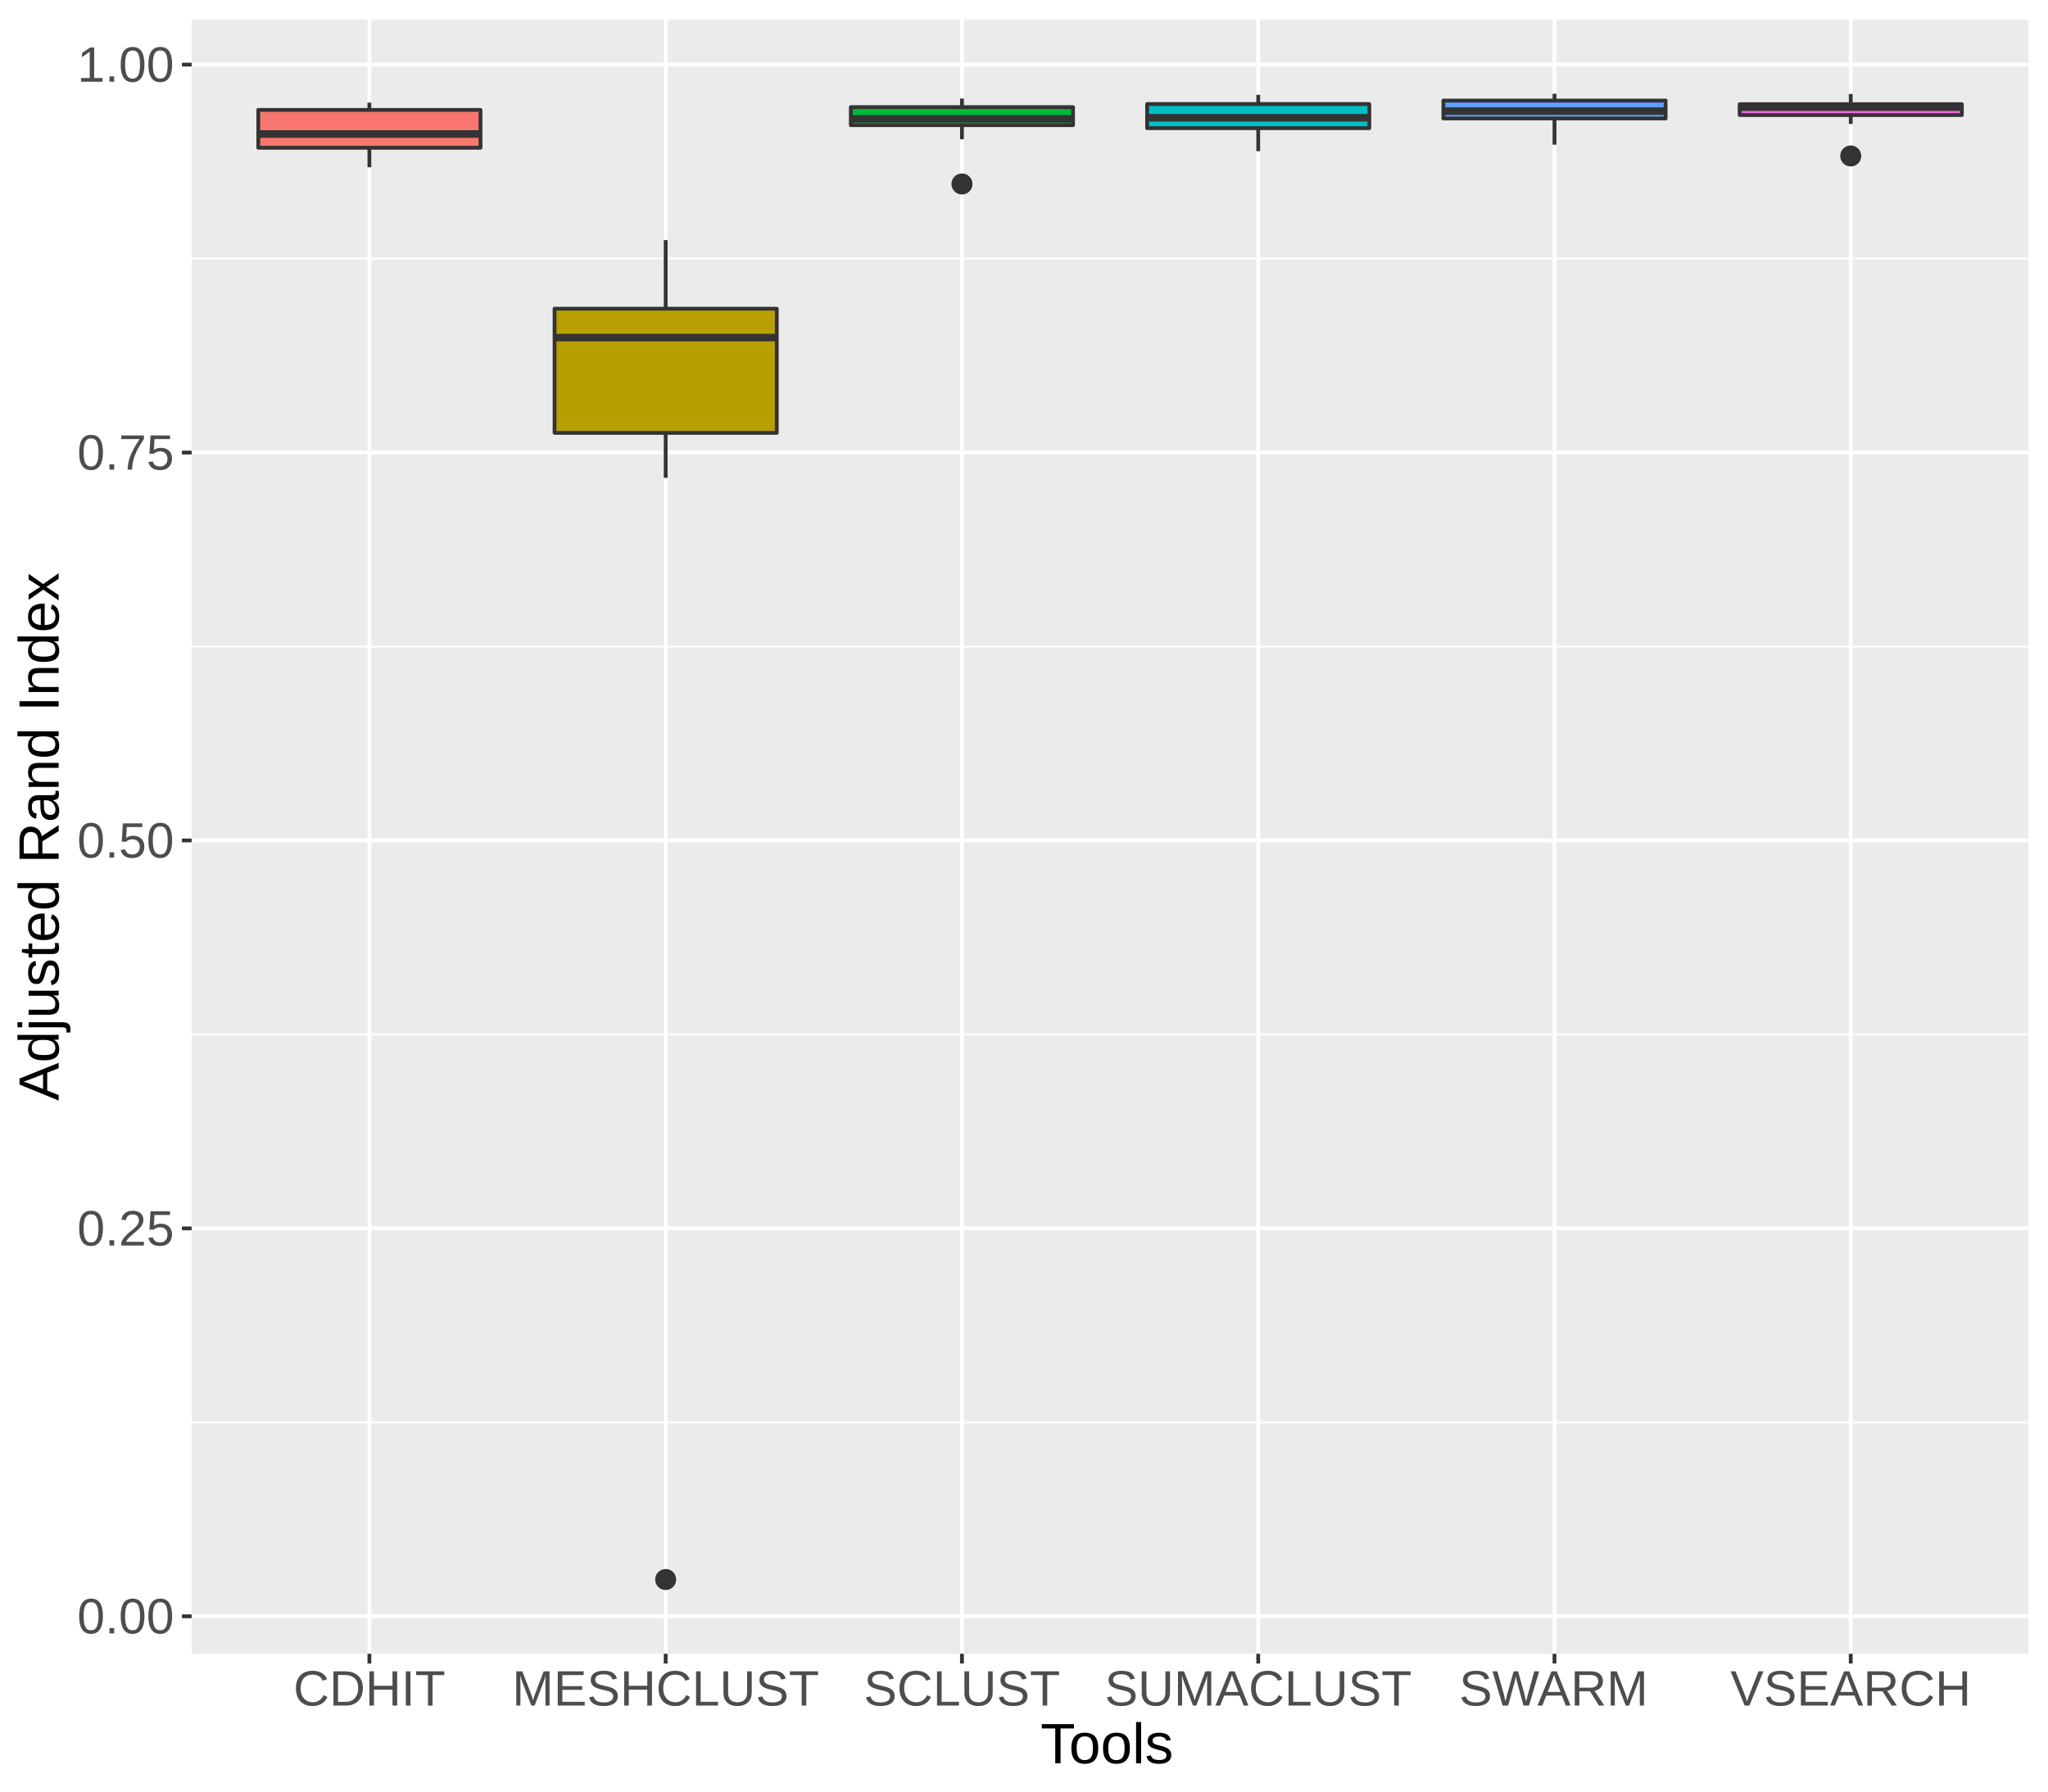
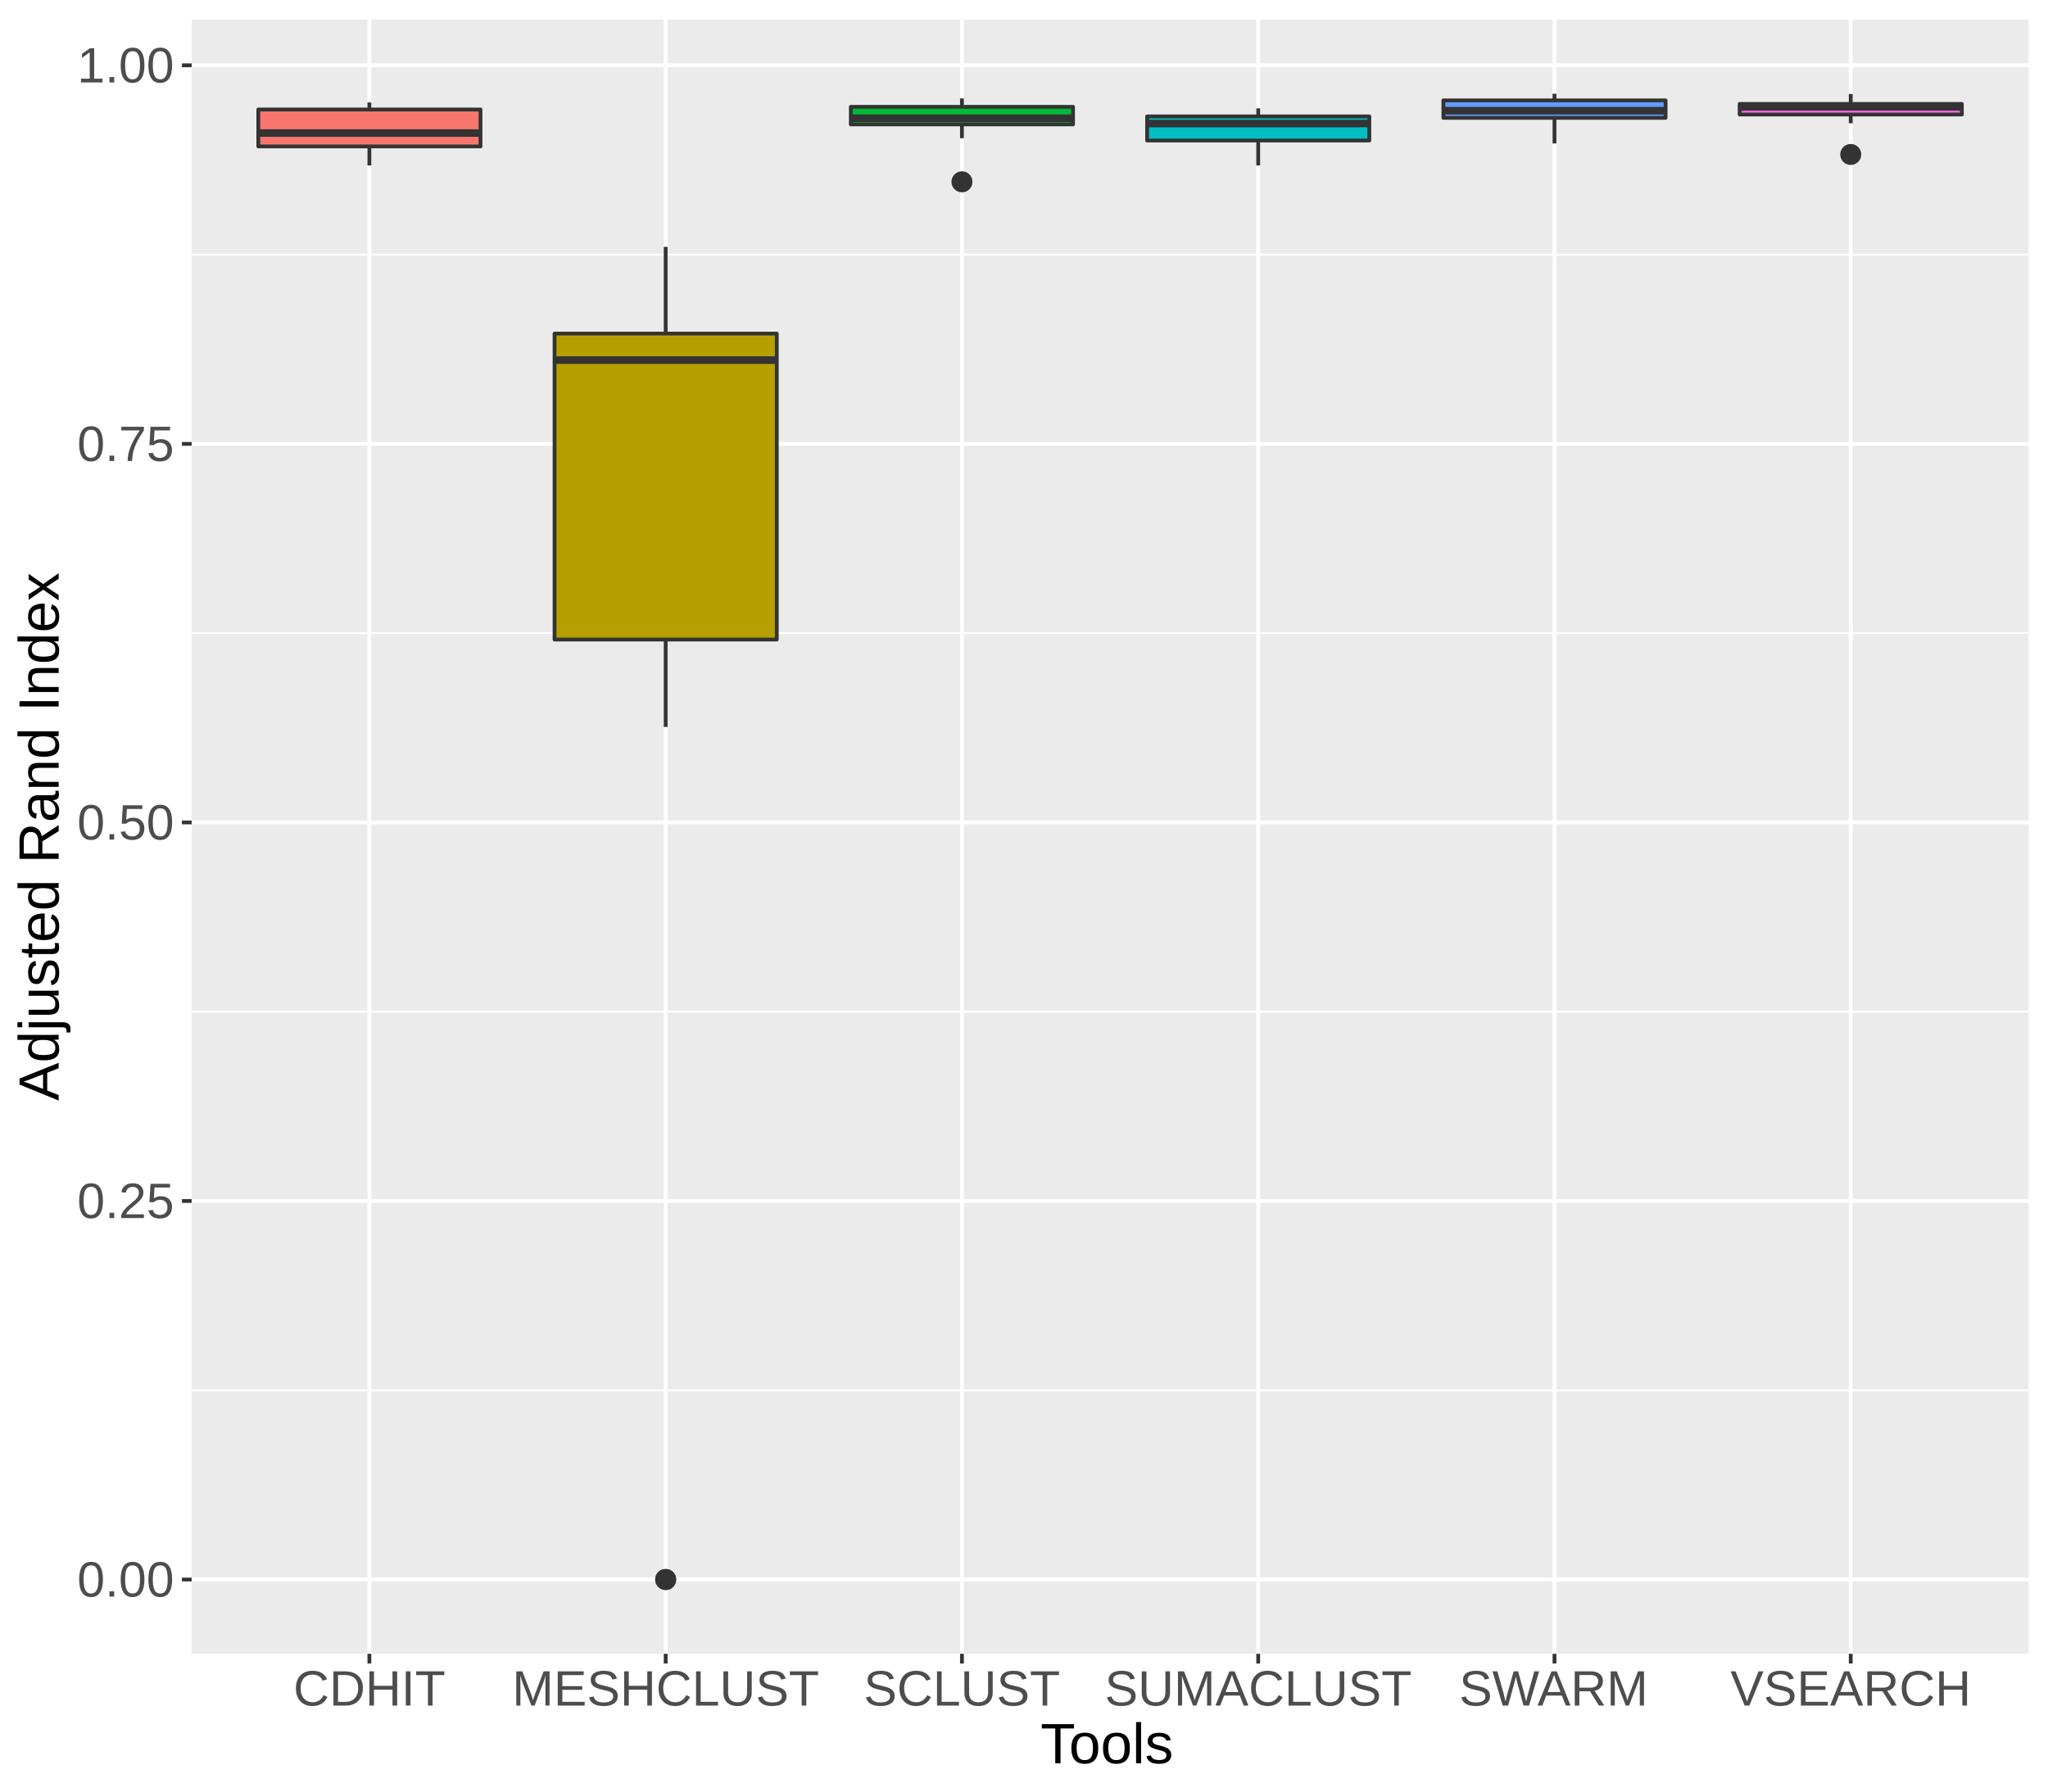
<svg xmlns="http://www.w3.org/2000/svg" viewBox="0 0 576.00 504.00">
  <defs>
    <style type="text/css">
    line, polyline, path, rect, circle {
      fill: none;
      stroke: #000000;
      stroke-linecap: round;
      stroke-linejoin: round;
      stroke-miterlimit: 10.00;
    }
  </style>
  </defs>
  <rect width="100%" height="100%" style="stroke: none; fill: #FFFFFF;" />
  <rect x="0.00" y="0.00" width="576.00" height="504.00" style="stroke-width: 1.07; stroke: #FFFFFF; fill: #FFFFFF;" />
  <defs>
    <clipPath id="cpNTMuODk4N3w1NzAuNTIxfDQ2NS4yNHw1LjQ3OTQ1">
      <rect x="53.90" y="5.48" width="516.62" height="459.76" />
    </clipPath>
  </defs>
  <rect x="53.90" y="5.48" width="516.62" height="459.76" style="stroke-width: 1.07; stroke: none; fill: #EBEBEB;" clip-path="url(#cpNTMuODk4N3w1NzAuNTIxfDQ2NS4yNHw1LjQ3OTQ1)" />
-   <polyline points="53.90,400.13 570.52,400.13 " style="stroke-width: 0.53; stroke: #FFFFFF; stroke-linecap: butt;" clip-path="url(#cpNTMuODk4N3w1NzAuNTIxfDQ2NS4yNHw1LjQ3OTQ1)" />
-   <polyline points="53.90,291.00 570.52,291.00 " style="stroke-width: 0.53; stroke: #FFFFFF; stroke-linecap: butt;" clip-path="url(#cpNTMuODk4N3w1NzAuNTIxfDQ2NS4yNHw1LjQ3OTQ1)" />
-   <polyline points="53.90,181.87 570.52,181.87 " style="stroke-width: 0.53; stroke: #FFFFFF; stroke-linecap: butt;" clip-path="url(#cpNTMuODk4N3w1NzAuNTIxfDQ2NS4yNHw1LjQ3OTQ1)" />
-   <polyline points="53.90,72.74 570.52,72.74 " style="stroke-width: 0.53; stroke: #FFFFFF; stroke-linecap: butt;" clip-path="url(#cpNTMuODk4N3w1NzAuNTIxfDQ2NS4yNHw1LjQ3OTQ1)" />
-   <polyline points="53.90,454.69 570.52,454.69 " style="stroke-width: 1.07; stroke: #FFFFFF; stroke-linecap: butt;" clip-path="url(#cpNTMuODk4N3w1NzAuNTIxfDQ2NS4yNHw1LjQ3OTQ1)" />
-   <polyline points="53.90,345.56 570.52,345.56 " style="stroke-width: 1.07; stroke: #FFFFFF; stroke-linecap: butt;" clip-path="url(#cpNTMuODk4N3w1NzAuNTIxfDQ2NS4yNHw1LjQ3OTQ1)" />
-   <polyline points="53.90,236.43 570.52,236.43 " style="stroke-width: 1.07; stroke: #FFFFFF; stroke-linecap: butt;" clip-path="url(#cpNTMuODk4N3w1NzAuNTIxfDQ2NS4yNHw1LjQ3OTQ1)" />
-   <polyline points="53.90,127.31 570.52,127.31 " style="stroke-width: 1.07; stroke: #FFFFFF; stroke-linecap: butt;" clip-path="url(#cpNTMuODk4N3w1NzAuNTIxfDQ2NS4yNHw1LjQ3OTQ1)" />
-   <polyline points="53.90,18.18 570.52,18.18 " style="stroke-width: 1.07; stroke: #FFFFFF; stroke-linecap: butt;" clip-path="url(#cpNTMuODk4N3w1NzAuNTIxfDQ2NS4yNHw1LjQ3OTQ1)" />
+   <polyline points="53.90,391.10 570.52,391.10 " style="stroke-width: 0.53; stroke: #FFFFFF; stroke-linecap: butt;" clip-path="url(#cpNTMuODk4N3w1NzAuNTIxfDQ2NS4yNHw1LjQ3OTQ1)" />
+   <polyline points="53.90,284.60 570.52,284.60 " style="stroke-width: 0.53; stroke: #FFFFFF; stroke-linecap: butt;" clip-path="url(#cpNTMuODk4N3w1NzAuNTIxfDQ2NS4yNHw1LjQ3OTQ1)" />
+   <polyline points="53.90,178.11 570.52,178.11 " style="stroke-width: 0.53; stroke: #FFFFFF; stroke-linecap: butt;" clip-path="url(#cpNTMuODk4N3w1NzAuNTIxfDQ2NS4yNHw1LjQ3OTQ1)" />
+   <polyline points="53.90,71.62 570.52,71.62 " style="stroke-width: 0.53; stroke: #FFFFFF; stroke-linecap: butt;" clip-path="url(#cpNTMuODk4N3w1NzAuNTIxfDQ2NS4yNHw1LjQ3OTQ1)" />
+   <polyline points="53.90,444.34 570.52,444.34 " style="stroke-width: 1.07; stroke: #FFFFFF; stroke-linecap: butt;" clip-path="url(#cpNTMuODk4N3w1NzAuNTIxfDQ2NS4yNHw1LjQ3OTQ1)" />
+   <polyline points="53.90,337.85 570.52,337.85 " style="stroke-width: 1.07; stroke: #FFFFFF; stroke-linecap: butt;" clip-path="url(#cpNTMuODk4N3w1NzAuNTIxfDQ2NS4yNHw1LjQ3OTQ1)" />
+   <polyline points="53.90,231.36 570.52,231.36 " style="stroke-width: 1.07; stroke: #FFFFFF; stroke-linecap: butt;" clip-path="url(#cpNTMuODk4N3w1NzAuNTIxfDQ2NS4yNHw1LjQ3OTQ1)" />
+   <polyline points="53.90,124.87 570.52,124.87 " style="stroke-width: 1.07; stroke: #FFFFFF; stroke-linecap: butt;" clip-path="url(#cpNTMuODk4N3w1NzAuNTIxfDQ2NS4yNHw1LjQ3OTQ1)" />
+   <polyline points="53.90,18.37 570.52,18.37 " style="stroke-width: 1.07; stroke: #FFFFFF; stroke-linecap: butt;" clip-path="url(#cpNTMuODk4N3w1NzAuNTIxfDQ2NS4yNHw1LjQ3OTQ1)" />
  <polyline points="103.89,465.24 103.89,5.48 " style="stroke-width: 1.07; stroke: #FFFFFF; stroke-linecap: butt;" clip-path="url(#cpNTMuODk4N3w1NzAuNTIxfDQ2NS4yNHw1LjQ3OTQ1)" />
  <polyline points="187.22,465.24 187.22,5.48 " style="stroke-width: 1.07; stroke: #FFFFFF; stroke-linecap: butt;" clip-path="url(#cpNTMuODk4N3w1NzAuNTIxfDQ2NS4yNHw1LjQ3OTQ1)" />
  <polyline points="270.55,465.24 270.55,5.48 " style="stroke-width: 1.07; stroke: #FFFFFF; stroke-linecap: butt;" clip-path="url(#cpNTMuODk4N3w1NzAuNTIxfDQ2NS4yNHw1LjQ3OTQ1)" />
  <polyline points="353.87,465.24 353.87,5.48 " style="stroke-width: 1.07; stroke: #FFFFFF; stroke-linecap: butt;" clip-path="url(#cpNTMuODk4N3w1NzAuNTIxfDQ2NS4yNHw1LjQ3OTQ1)" />
  <polyline points="437.20,465.24 437.20,5.48 " style="stroke-width: 1.07; stroke: #FFFFFF; stroke-linecap: butt;" clip-path="url(#cpNTMuODk4N3w1NzAuNTIxfDQ2NS4yNHw1LjQ3OTQ1)" />
  <polyline points="520.52,465.24 520.52,5.48 " style="stroke-width: 1.07; stroke: #FFFFFF; stroke-linecap: butt;" clip-path="url(#cpNTMuODk4N3w1NzAuNTIxfDQ2NS4yNHw1LjQ3OTQ1)" />
-   <line x1="103.89" y1="30.92" x2="103.89" y2="28.87" style="stroke-width: 1.07; stroke: #333333; stroke-linecap: butt;" clip-path="url(#cpNTMuODk4N3w1NzAuNTIxfDQ2NS4yNHw1LjQ3OTQ1)" />
-   <line x1="103.89" y1="41.56" x2="103.89" y2="47.04" style="stroke-width: 1.07; stroke: #333333; stroke-linecap: butt;" clip-path="url(#cpNTMuODk4N3w1NzAuNTIxfDQ2NS4yNHw1LjQ3OTQ1)" />
-   <polyline points="72.65,30.92 72.65,41.56 135.14,41.56 135.14,30.92 72.65,30.92 " style="stroke-width: 1.07; stroke: #333333; fill: #F8766D;" clip-path="url(#cpNTMuODk4N3w1NzAuNTIxfDQ2NS4yNHw1LjQ3OTQ1)" />
-   <line x1="72.65" y1="37.70" x2="135.14" y2="37.70" style="stroke-width: 2.13; stroke: #333333; stroke-linecap: butt;" clip-path="url(#cpNTMuODk4N3w1NzAuNTIxfDQ2NS4yNHw1LjQ3OTQ1)" />
+   <line x1="103.89" y1="30.81" x2="103.89" y2="28.81" style="stroke-width: 1.07; stroke: #333333; stroke-linecap: butt;" clip-path="url(#cpNTMuODk4N3w1NzAuNTIxfDQ2NS4yNHw1LjQ3OTQ1)" />
+   <line x1="103.89" y1="41.19" x2="103.89" y2="46.54" style="stroke-width: 1.07; stroke: #333333; stroke-linecap: butt;" clip-path="url(#cpNTMuODk4N3w1NzAuNTIxfDQ2NS4yNHw1LjQ3OTQ1)" />
+   <polyline points="72.65,30.81 72.65,41.19 135.14,41.19 135.14,30.81 72.65,30.81 " style="stroke-width: 1.07; stroke: #333333; fill: #F8766D;" clip-path="url(#cpNTMuODk4N3w1NzAuNTIxfDQ2NS4yNHw1LjQ3OTQ1)" />
+   <line x1="72.65" y1="37.43" x2="135.14" y2="37.43" style="stroke-width: 2.13; stroke: #333333; stroke-linecap: butt;" clip-path="url(#cpNTMuODk4N3w1NzAuNTIxfDQ2NS4yNHw1LjQ3OTQ1)" />
  <circle cx="187.22" cy="444.34" r="1.95pt" style="stroke-width: 0.71; stroke: #333333; fill: #333333;" clip-path="url(#cpNTMuODk4N3w1NzAuNTIxfDQ2NS4yNHw1LjQ3OTQ1)" />
-   <line x1="187.22" y1="86.84" x2="187.22" y2="67.54" style="stroke-width: 1.07; stroke: #333333; stroke-linecap: butt;" clip-path="url(#cpNTMuODk4N3w1NzAuNTIxfDQ2NS4yNHw1LjQ3OTQ1)" />
-   <line x1="187.22" y1="121.77" x2="187.22" y2="134.42" style="stroke-width: 1.07; stroke: #333333; stroke-linecap: butt;" clip-path="url(#cpNTMuODk4N3w1NzAuNTIxfDQ2NS4yNHw1LjQ3OTQ1)" />
-   <polyline points="155.97,86.84 155.97,121.77 218.47,121.77 218.47,86.84 155.97,86.84 " style="stroke-width: 1.07; stroke: #333333; fill: #B79F00;" clip-path="url(#cpNTMuODk4N3w1NzAuNTIxfDQ2NS4yNHw1LjQ3OTQ1)" />
-   <line x1="155.97" y1="94.97" x2="218.47" y2="94.97" style="stroke-width: 2.13; stroke: #333333; stroke-linecap: butt;" clip-path="url(#cpNTMuODk4N3w1NzAuNTIxfDQ2NS4yNHw1LjQ3OTQ1)" />
-   <circle cx="270.55" cy="51.76" r="1.95pt" style="stroke-width: 0.71; stroke: #333333; fill: #333333;" clip-path="url(#cpNTMuODk4N3w1NzAuNTIxfDQ2NS4yNHw1LjQ3OTQ1)" />
-   <line x1="270.55" y1="30.14" x2="270.55" y2="27.72" style="stroke-width: 1.07; stroke: #333333; stroke-linecap: butt;" clip-path="url(#cpNTMuODk4N3w1NzAuNTIxfDQ2NS4yNHw1LjQ3OTQ1)" />
-   <line x1="270.55" y1="35.21" x2="270.55" y2="39.19" style="stroke-width: 1.07; stroke: #333333; stroke-linecap: butt;" clip-path="url(#cpNTMuODk4N3w1NzAuNTIxfDQ2NS4yNHw1LjQ3OTQ1)" />
-   <polyline points="239.30,30.14 239.30,35.21 301.79,35.21 301.79,30.14 239.30,30.14 " style="stroke-width: 1.07; stroke: #333333; fill: #00BA38;" clip-path="url(#cpNTMuODk4N3w1NzAuNTIxfDQ2NS4yNHw1LjQ3OTQ1)" />
-   <line x1="239.30" y1="33.44" x2="301.79" y2="33.44" style="stroke-width: 2.13; stroke: #333333; stroke-linecap: butt;" clip-path="url(#cpNTMuODk4N3w1NzAuNTIxfDQ2NS4yNHw1LjQ3OTQ1)" />
-   <line x1="353.87" y1="29.26" x2="353.87" y2="26.67" style="stroke-width: 1.07; stroke: #333333; stroke-linecap: butt;" clip-path="url(#cpNTMuODk4N3w1NzAuNTIxfDQ2NS4yNHw1LjQ3OTQ1)" />
-   <line x1="353.87" y1="36.05" x2="353.87" y2="42.53" style="stroke-width: 1.07; stroke: #333333; stroke-linecap: butt;" clip-path="url(#cpNTMuODk4N3w1NzAuNTIxfDQ2NS4yNHw1LjQ3OTQ1)" />
-   <polyline points="322.63,29.26 322.63,36.05 385.12,36.05 385.12,29.26 322.63,29.26 " style="stroke-width: 1.07; stroke: #333333; fill: #00BFC4;" clip-path="url(#cpNTMuODk4N3w1NzAuNTIxfDQ2NS4yNHw1LjQ3OTQ1)" />
-   <line x1="322.63" y1="33.13" x2="385.12" y2="33.13" style="stroke-width: 2.13; stroke: #333333; stroke-linecap: butt;" clip-path="url(#cpNTMuODk4N3w1NzAuNTIxfDQ2NS4yNHw1LjQ3OTQ1)" />
-   <line x1="437.20" y1="28.29" x2="437.20" y2="26.38" style="stroke-width: 1.07; stroke: #333333; stroke-linecap: butt;" clip-path="url(#cpNTMuODk4N3w1NzAuNTIxfDQ2NS4yNHw1LjQ3OTQ1)" />
-   <line x1="437.20" y1="33.32" x2="437.20" y2="40.70" style="stroke-width: 1.07; stroke: #333333; stroke-linecap: butt;" clip-path="url(#cpNTMuODk4N3w1NzAuNTIxfDQ2NS4yNHw1LjQ3OTQ1)" />
-   <polyline points="405.95,28.29 405.95,33.32 468.45,33.32 468.45,28.29 405.95,28.29 " style="stroke-width: 1.07; stroke: #333333; fill: #619CFF;" clip-path="url(#cpNTMuODk4N3w1NzAuNTIxfDQ2NS4yNHw1LjQ3OTQ1)" />
-   <line x1="405.95" y1="31.26" x2="468.45" y2="31.26" style="stroke-width: 2.13; stroke: #333333; stroke-linecap: butt;" clip-path="url(#cpNTMuODk4N3w1NzAuNTIxfDQ2NS4yNHw1LjQ3OTQ1)" />
-   <circle cx="520.52" cy="43.87" r="1.95pt" style="stroke-width: 0.71; stroke: #333333; fill: #333333;" clip-path="url(#cpNTMuODk4N3w1NzAuNTIxfDQ2NS4yNHw1LjQ3OTQ1)" />
-   <line x1="520.52" y1="29.31" x2="520.52" y2="26.44" style="stroke-width: 1.07; stroke: #333333; stroke-linecap: butt;" clip-path="url(#cpNTMuODk4N3w1NzAuNTIxfDQ2NS4yNHw1LjQ3OTQ1)" />
-   <line x1="520.52" y1="32.37" x2="520.52" y2="34.87" style="stroke-width: 1.07; stroke: #333333; stroke-linecap: butt;" clip-path="url(#cpNTMuODk4N3w1NzAuNTIxfDQ2NS4yNHw1LjQ3OTQ1)" />
-   <polyline points="489.28,29.31 489.28,32.37 551.77,32.37 551.77,29.31 489.28,29.31 " style="stroke-width: 1.07; stroke: #333333; fill: #F564E3;" clip-path="url(#cpNTMuODk4N3w1NzAuNTIxfDQ2NS4yNHw1LjQ3OTQ1)" />
-   <line x1="489.28" y1="30.15" x2="551.77" y2="30.15" style="stroke-width: 2.13; stroke: #333333; stroke-linecap: butt;" clip-path="url(#cpNTMuODk4N3w1NzAuNTIxfDQ2NS4yNHw1LjQ3OTQ1)" />
+   <circle cx="187.22" cy="444.34" r="1.95pt" style="stroke-width: 0.71; stroke: #333333; fill: #333333;" clip-path="url(#cpNTMuODk4N3w1NzAuNTIxfDQ2NS4yNHw1LjQ3OTQ1)" />
+   <line x1="187.22" y1="93.84" x2="187.22" y2="69.44" style="stroke-width: 1.07; stroke: #333333; stroke-linecap: butt;" clip-path="url(#cpNTMuODk4N3w1NzAuNTIxfDQ2NS4yNHw1LjQ3OTQ1)" />
+   <line x1="187.22" y1="179.91" x2="187.22" y2="204.50" style="stroke-width: 1.07; stroke: #333333; stroke-linecap: butt;" clip-path="url(#cpNTMuODk4N3w1NzAuNTIxfDQ2NS4yNHw1LjQ3OTQ1)" />
+   <polyline points="155.97,93.84 155.97,179.91 218.47,179.91 218.47,93.84 155.97,93.84 " style="stroke-width: 1.07; stroke: #333333; fill: #B79F00;" clip-path="url(#cpNTMuODk4N3w1NzAuNTIxfDQ2NS4yNHw1LjQ3OTQ1)" />
+   <line x1="155.97" y1="101.31" x2="218.47" y2="101.31" style="stroke-width: 2.13; stroke: #333333; stroke-linecap: butt;" clip-path="url(#cpNTMuODk4N3w1NzAuNTIxfDQ2NS4yNHw1LjQ3OTQ1)" />
+   <circle cx="270.55" cy="51.15" r="1.95pt" style="stroke-width: 0.71; stroke: #333333; fill: #333333;" clip-path="url(#cpNTMuODk4N3w1NzAuNTIxfDQ2NS4yNHw1LjQ3OTQ1)" />
+   <line x1="270.55" y1="30.05" x2="270.55" y2="27.69" style="stroke-width: 1.07; stroke: #333333; stroke-linecap: butt;" clip-path="url(#cpNTMuODk4N3w1NzAuNTIxfDQ2NS4yNHw1LjQ3OTQ1)" />
+   <line x1="270.55" y1="35.00" x2="270.55" y2="38.88" style="stroke-width: 1.07; stroke: #333333; stroke-linecap: butt;" clip-path="url(#cpNTMuODk4N3w1NzAuNTIxfDQ2NS4yNHw1LjQ3OTQ1)" />
+   <polyline points="239.30,30.05 239.30,35.00 301.79,35.00 301.79,30.05 239.30,30.05 " style="stroke-width: 1.07; stroke: #333333; fill: #00BA38;" clip-path="url(#cpNTMuODk4N3w1NzAuNTIxfDQ2NS4yNHw1LjQ3OTQ1)" />
+   <line x1="239.30" y1="33.27" x2="301.79" y2="33.27" style="stroke-width: 2.13; stroke: #333333; stroke-linecap: butt;" clip-path="url(#cpNTMuODk4N3w1NzAuNTIxfDQ2NS4yNHw1LjQ3OTQ1)" />
+   <line x1="353.87" y1="32.75" x2="353.87" y2="30.49" style="stroke-width: 1.07; stroke: #333333; stroke-linecap: butt;" clip-path="url(#cpNTMuODk4N3w1NzAuNTIxfDQ2NS4yNHw1LjQ3OTQ1)" />
+   <line x1="353.87" y1="39.53" x2="353.87" y2="46.54" style="stroke-width: 1.07; stroke: #333333; stroke-linecap: butt;" clip-path="url(#cpNTMuODk4N3w1NzAuNTIxfDQ2NS4yNHw1LjQ3OTQ1)" />
+   <polyline points="322.63,32.75 322.63,39.53 385.12,39.53 385.12,32.75 322.63,32.75 " style="stroke-width: 1.07; stroke: #333333; fill: #00BFC4;" clip-path="url(#cpNTMuODk4N3w1NzAuNTIxfDQ2NS4yNHw1LjQ3OTQ1)" />
+   <line x1="322.63" y1="34.76" x2="385.12" y2="34.76" style="stroke-width: 2.13; stroke: #333333; stroke-linecap: butt;" clip-path="url(#cpNTMuODk4N3w1NzAuNTIxfDQ2NS4yNHw1LjQ3OTQ1)" />
+   <line x1="437.20" y1="28.24" x2="437.20" y2="26.38" style="stroke-width: 1.07; stroke: #333333; stroke-linecap: butt;" clip-path="url(#cpNTMuODk4N3w1NzAuNTIxfDQ2NS4yNHw1LjQ3OTQ1)" />
+   <line x1="437.20" y1="33.15" x2="437.20" y2="40.35" style="stroke-width: 1.07; stroke: #333333; stroke-linecap: butt;" clip-path="url(#cpNTMuODk4N3w1NzAuNTIxfDQ2NS4yNHw1LjQ3OTQ1)" />
+   <polyline points="405.95,28.24 405.95,33.15 468.45,33.15 468.45,28.24 405.95,28.24 " style="stroke-width: 1.07; stroke: #333333; fill: #619CFF;" clip-path="url(#cpNTMuODk4N3w1NzAuNTIxfDQ2NS4yNHw1LjQ3OTQ1)" />
+   <line x1="405.95" y1="31.14" x2="468.45" y2="31.14" style="stroke-width: 2.13; stroke: #333333; stroke-linecap: butt;" clip-path="url(#cpNTMuODk4N3w1NzAuNTIxfDQ2NS4yNHw1LjQ3OTQ1)" />
+   <circle cx="520.52" cy="43.45" r="1.95pt" style="stroke-width: 0.71; stroke: #333333; fill: #333333;" clip-path="url(#cpNTMuODk4N3w1NzAuNTIxfDQ2NS4yNHw1LjQ3OTQ1)" />
+   <line x1="520.52" y1="29.24" x2="520.52" y2="26.44" style="stroke-width: 1.07; stroke: #333333; stroke-linecap: butt;" clip-path="url(#cpNTMuODk4N3w1NzAuNTIxfDQ2NS4yNHw1LjQ3OTQ1)" />
+   <line x1="520.52" y1="32.22" x2="520.52" y2="34.66" style="stroke-width: 1.07; stroke: #333333; stroke-linecap: butt;" clip-path="url(#cpNTMuODk4N3w1NzAuNTIxfDQ2NS4yNHw1LjQ3OTQ1)" />
+   <polyline points="489.28,29.24 489.28,32.22 551.77,32.22 551.77,29.24 489.28,29.24 " style="stroke-width: 1.07; stroke: #333333; fill: #F564E3;" clip-path="url(#cpNTMuODk4N3w1NzAuNTIxfDQ2NS4yNHw1LjQ3OTQ1)" />
+   <line x1="489.28" y1="30.05" x2="551.77" y2="30.05" style="stroke-width: 2.13; stroke: #333333; stroke-linecap: butt;" clip-path="url(#cpNTMuODk4N3w1NzAuNTIxfDQ2NS4yNHw1LjQ3OTQ1)" />
  <defs>
    <clipPath id="cpMHw1NzZ8NTA0fDA=">
      <rect x="0.00" y="0.00" width="576.00" height="504.00" />
    </clipPath>
  </defs>
  <g clip-path="url(#cpMHw1NzZ8NTA0fDA=)">
-     <text x="21.72" y="459.50" style="font-size: 14.00px; fill: #4D4D4D; font-family: Liberation Sans;" textLength="27.25px" lengthAdjust="spacingAndGlyphs">0.00</text>
+     <text x="21.72" y="449.15" style="font-size: 14.00px; fill: #4D4D4D; font-family: Liberation Sans;" textLength="27.25px" lengthAdjust="spacingAndGlyphs">0.00</text>
  </g>
  <g clip-path="url(#cpMHw1NzZ8NTA0fDA=)">
-     <text x="21.72" y="350.38" style="font-size: 14.00px; fill: #4D4D4D; font-family: Liberation Sans;" textLength="27.25px" lengthAdjust="spacingAndGlyphs">0.25</text>
+     <text x="21.72" y="342.66" style="font-size: 14.00px; fill: #4D4D4D; font-family: Liberation Sans;" textLength="27.25px" lengthAdjust="spacingAndGlyphs">0.25</text>
  </g>
  <g clip-path="url(#cpMHw1NzZ8NTA0fDA=)">
-     <text x="21.72" y="241.25" style="font-size: 14.00px; fill: #4D4D4D; font-family: Liberation Sans;" textLength="27.25px" lengthAdjust="spacingAndGlyphs">0.50</text>
+     <text x="21.72" y="236.17" style="font-size: 14.00px; fill: #4D4D4D; font-family: Liberation Sans;" textLength="27.25px" lengthAdjust="spacingAndGlyphs">0.50</text>
  </g>
  <g clip-path="url(#cpMHw1NzZ8NTA0fDA=)">
-     <text x="21.72" y="132.12" style="font-size: 14.00px; fill: #4D4D4D; font-family: Liberation Sans;" textLength="27.25px" lengthAdjust="spacingAndGlyphs">0.75</text>
+     <text x="21.72" y="129.68" style="font-size: 14.00px; fill: #4D4D4D; font-family: Liberation Sans;" textLength="27.25px" lengthAdjust="spacingAndGlyphs">0.75</text>
  </g>
  <g clip-path="url(#cpMHw1NzZ8NTA0fDA=)">
-     <text x="21.72" y="22.99" style="font-size: 14.00px; fill: #4D4D4D; font-family: Liberation Sans;" textLength="27.25px" lengthAdjust="spacingAndGlyphs">1.00</text>
+     <text x="21.72" y="23.19" style="font-size: 14.00px; fill: #4D4D4D; font-family: Liberation Sans;" textLength="27.25px" lengthAdjust="spacingAndGlyphs">1.00</text>
  </g>
-   <polyline points="51.16,454.69 53.90,454.69 " style="stroke-width: 1.07; stroke: #333333; stroke-linecap: butt;" clip-path="url(#cpMHw1NzZ8NTA0fDA=)" />
-   <polyline points="51.16,345.56 53.90,345.56 " style="stroke-width: 1.07; stroke: #333333; stroke-linecap: butt;" clip-path="url(#cpMHw1NzZ8NTA0fDA=)" />
-   <polyline points="51.16,236.43 53.90,236.43 " style="stroke-width: 1.07; stroke: #333333; stroke-linecap: butt;" clip-path="url(#cpMHw1NzZ8NTA0fDA=)" />
-   <polyline points="51.16,127.31 53.90,127.31 " style="stroke-width: 1.07; stroke: #333333; stroke-linecap: butt;" clip-path="url(#cpMHw1NzZ8NTA0fDA=)" />
-   <polyline points="51.16,18.18 53.90,18.18 " style="stroke-width: 1.07; stroke: #333333; stroke-linecap: butt;" clip-path="url(#cpMHw1NzZ8NTA0fDA=)" />
+   <polyline points="51.16,444.34 53.90,444.34 " style="stroke-width: 1.07; stroke: #333333; stroke-linecap: butt;" clip-path="url(#cpMHw1NzZ8NTA0fDA=)" />
+   <polyline points="51.16,337.85 53.90,337.85 " style="stroke-width: 1.07; stroke: #333333; stroke-linecap: butt;" clip-path="url(#cpMHw1NzZ8NTA0fDA=)" />
+   <polyline points="51.16,231.36 53.90,231.36 " style="stroke-width: 1.07; stroke: #333333; stroke-linecap: butt;" clip-path="url(#cpMHw1NzZ8NTA0fDA=)" />
+   <polyline points="51.16,124.87 53.90,124.87 " style="stroke-width: 1.07; stroke: #333333; stroke-linecap: butt;" clip-path="url(#cpMHw1NzZ8NTA0fDA=)" />
+   <polyline points="51.16,18.37 53.90,18.37 " style="stroke-width: 1.07; stroke: #333333; stroke-linecap: butt;" clip-path="url(#cpMHw1NzZ8NTA0fDA=)" />
  <polyline points="103.89,467.98 103.89,465.24 " style="stroke-width: 1.07; stroke: #333333; stroke-linecap: butt;" clip-path="url(#cpMHw1NzZ8NTA0fDA=)" />
  <polyline points="187.22,467.98 187.22,465.24 " style="stroke-width: 1.07; stroke: #333333; stroke-linecap: butt;" clip-path="url(#cpMHw1NzZ8NTA0fDA=)" />
  <polyline points="270.55,467.98 270.55,465.24 " style="stroke-width: 1.07; stroke: #333333; stroke-linecap: butt;" clip-path="url(#cpMHw1NzZ8NTA0fDA=)" />
  <polyline points="353.87,467.98 353.87,465.24 " style="stroke-width: 1.07; stroke: #333333; stroke-linecap: butt;" clip-path="url(#cpMHw1NzZ8NTA0fDA=)" />
  <polyline points="437.20,467.98 437.20,465.24 " style="stroke-width: 1.07; stroke: #333333; stroke-linecap: butt;" clip-path="url(#cpMHw1NzZ8NTA0fDA=)" />
  <polyline points="520.52,467.98 520.52,465.24 " style="stroke-width: 1.07; stroke: #333333; stroke-linecap: butt;" clip-path="url(#cpMHw1NzZ8NTA0fDA=)" />
  <g clip-path="url(#cpMHw1NzZ8NTA0fDA=)">
    <text x="82.51" y="479.80" style="font-size: 14.00px; fill: #4D4D4D; font-family: Liberation Sans;" textLength="42.77px" lengthAdjust="spacingAndGlyphs">CDHIT</text>
  </g>
  <g clip-path="url(#cpMHw1NzZ8NTA0fDA=)">
    <text x="144.05" y="479.80" style="font-size: 14.00px; fill: #4D4D4D; font-family: Liberation Sans;" textLength="86.34px" lengthAdjust="spacingAndGlyphs">MESHCLUST</text>
  </g>
  <g clip-path="url(#cpMHw1NzZ8NTA0fDA=)">
    <text x="242.93" y="479.80" style="font-size: 14.00px; fill: #4D4D4D; font-family: Liberation Sans;" textLength="55.23px" lengthAdjust="spacingAndGlyphs">SCLUST</text>
  </g>
  <g clip-path="url(#cpMHw1NzZ8NTA0fDA=)">
    <text x="310.70" y="479.80" style="font-size: 14.00px; fill: #4D4D4D; font-family: Liberation Sans;" textLength="86.34px" lengthAdjust="spacingAndGlyphs">SUMACLUST</text>
  </g>
  <g clip-path="url(#cpMHw1NzZ8NTA0fDA=)">
    <text x="410.37" y="479.80" style="font-size: 14.00px; fill: #4D4D4D; font-family: Liberation Sans;" textLength="53.66px" lengthAdjust="spacingAndGlyphs">SWARM</text>
  </g>
  <g clip-path="url(#cpMHw1NzZ8NTA0fDA=)">
    <text x="486.68" y="479.80" style="font-size: 14.00px; fill: #4D4D4D; font-family: Liberation Sans;" textLength="67.68px" lengthAdjust="spacingAndGlyphs">VSEARCH</text>
  </g>
  <g clip-path="url(#cpMHw1NzZ8NTA0fDA=)">
    <text x="292.65" y="496.04" style="font-size: 16.00px; font-family: Liberation Sans;" textLength="39.12px" lengthAdjust="spacingAndGlyphs">Tools</text>
  </g>
  <g clip-path="url(#cpMHw1NzZ8NTA0fDA=)">
    <text transform="translate(16.50,309.63) rotate(-90)" style="font-size: 16.00px; font-family: Liberation Sans;" textLength="148.55px" lengthAdjust="spacingAndGlyphs">Adjusted Rand Index</text>
  </g>
</svg>
